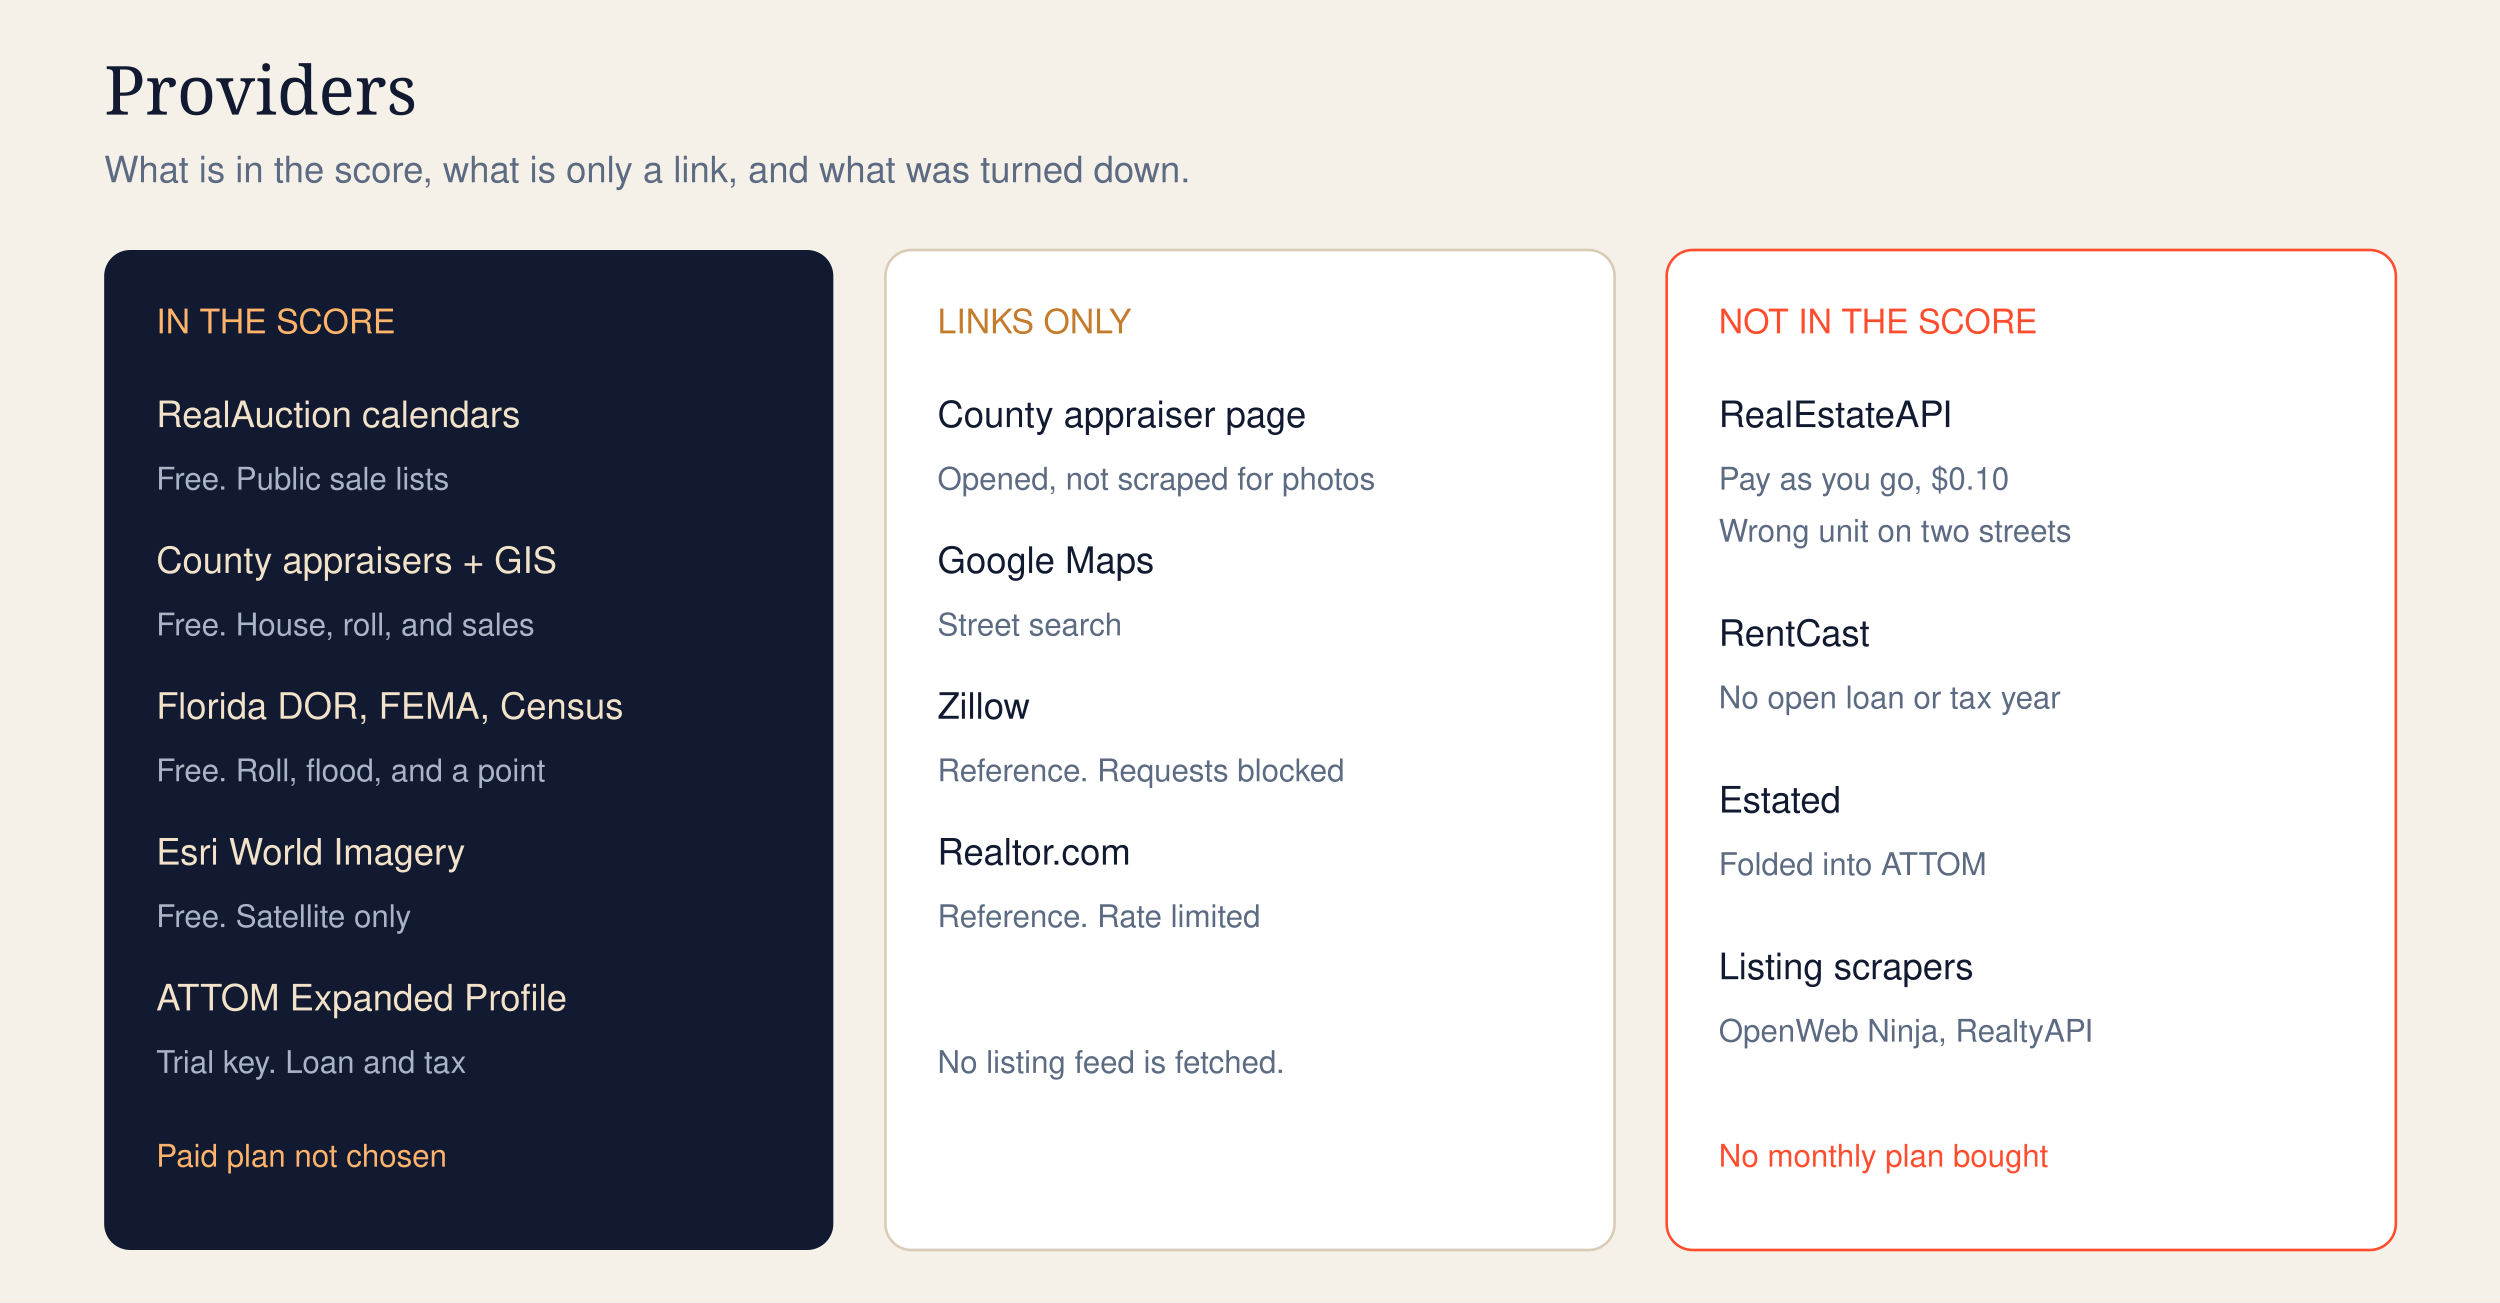
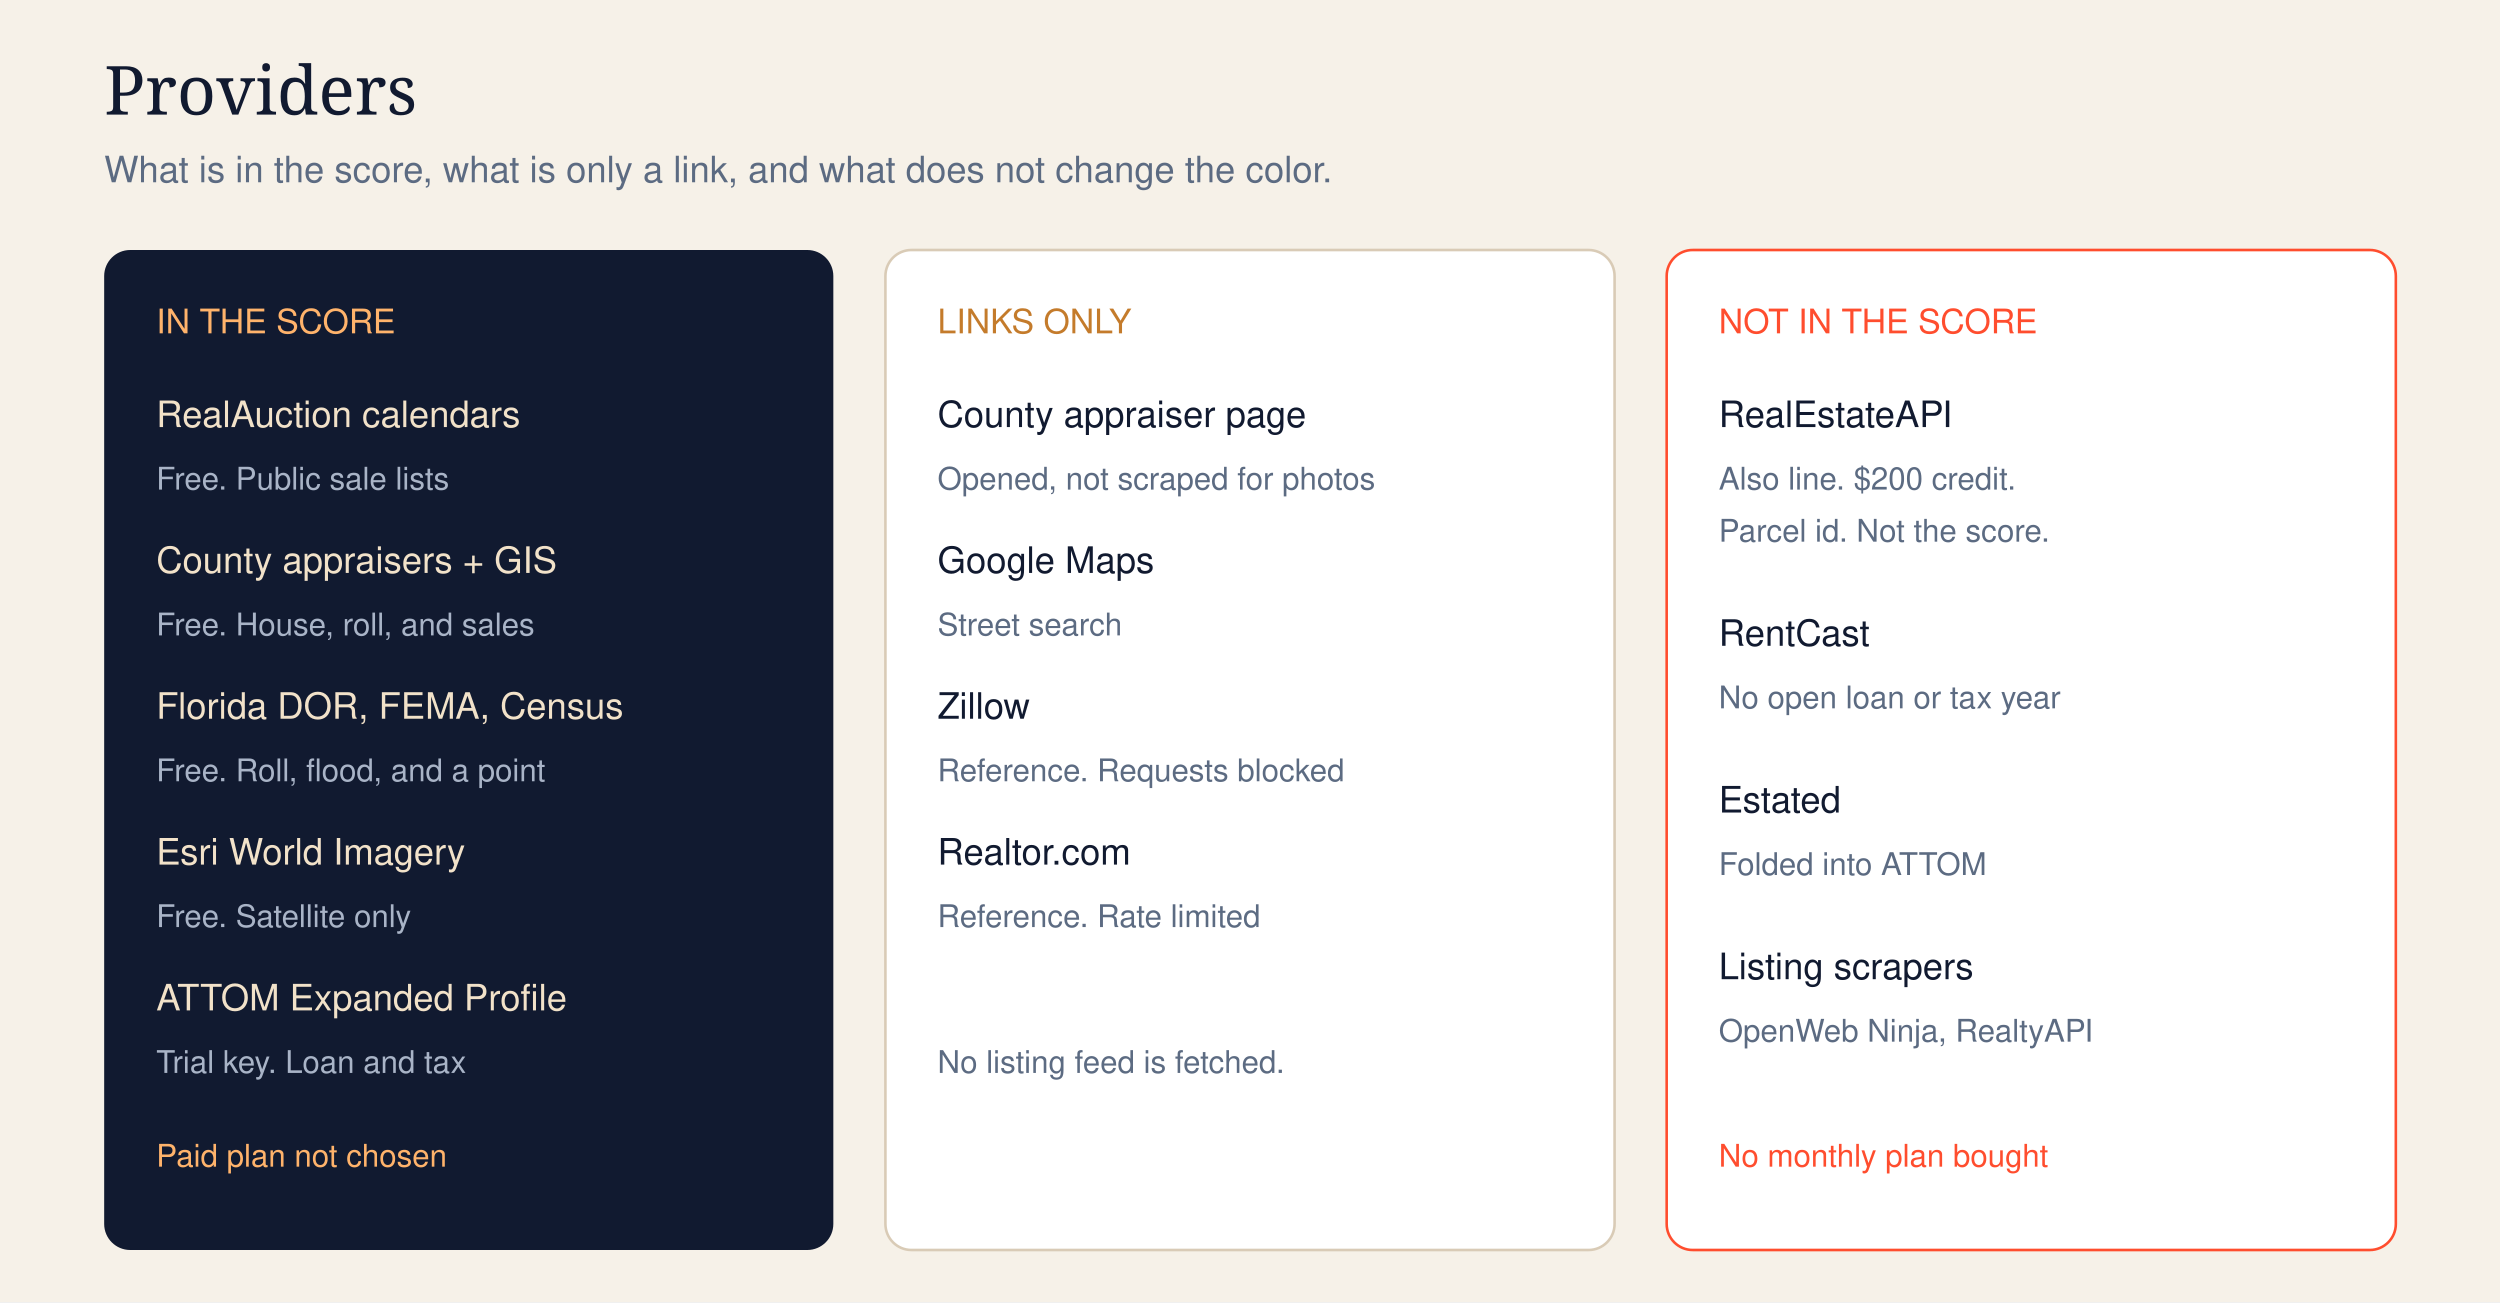
<svg xmlns="http://www.w3.org/2000/svg" width="960" height="500" viewBox="0 0 960 500" role="img" aria-labelledby="title desc">
  <rect width="960" height="500" fill="#f6f1e8" />
  <text x="40" y="44" fill="#111a30" font-family="Georgia, serif" font-size="26">Providers</text>
-   <text x="40" y="70" fill="#5c6b82" font-family="Avenir Next, Helvetica, sans-serif" font-size="14">What is in the score, what is only a link, and what was turned down.</text>
+   <text x="40" y="70" fill="#5c6b82" font-family="Avenir Next, Helvetica, sans-serif" font-size="14">What is in the score, what is only a link, and what does not change the color.</text>
  <g font-family="Avenir Next, Helvetica, sans-serif" font-size="14">
    <rect x="40" y="96" width="280" height="384" rx="10" fill="#111a30" />
    <text x="60" y="128" fill="#ffb36b" font-size="13">IN THE SCORE</text>
    <text x="60" y="164" fill="#f2e2c9">RealAuction calendars</text>
    <text x="60" y="188" fill="#a9b4c7" font-size="12">Free. Public sale lists</text>
    <text x="60" y="220" fill="#f2e2c9">County appraisers + GIS</text>
    <text x="60" y="244" fill="#a9b4c7" font-size="12">Free. House, roll, and sales</text>
    <text x="60" y="276" fill="#f2e2c9">Florida DOR, FEMA, Census</text>
    <text x="60" y="300" fill="#a9b4c7" font-size="12">Free. Roll, flood, and a point</text>
    <text x="60" y="332" fill="#f2e2c9">Esri World Imagery</text>
    <text x="60" y="356" fill="#a9b4c7" font-size="12">Free. Satellite only</text>
    <text x="60" y="388" fill="#f2e2c9">ATTOM Expanded Profile</text>
    <text x="60" y="412" fill="#a9b4c7" font-size="12">Trial key. Loan and tax</text>
    <text x="60" y="448" fill="#ffb36b" font-size="12">Paid plan not chosen</text>
    <rect x="340" y="96" width="280" height="384" rx="10" fill="#fff" stroke="#d9cbb6" />
    <text x="360" y="128" fill="#c47b2b" font-size="13">LINKS ONLY</text>
    <text x="360" y="164" fill="#111a30">County appraiser page</text>
    <text x="360" y="188" fill="#5c6b82" font-size="12">Opened, not scraped for photos</text>
    <text x="360" y="220" fill="#111a30">Google Maps</text>
    <text x="360" y="244" fill="#5c6b82" font-size="12">Street search</text>
    <text x="360" y="276" fill="#111a30">Zillow</text>
    <text x="360" y="300" fill="#5c6b82" font-size="12">Reference. Requests blocked</text>
    <text x="360" y="332" fill="#111a30">Realtor.com</text>
    <text x="360" y="356" fill="#5c6b82" font-size="12">Reference. Rate limited</text>
    <text x="360" y="412" fill="#5c6b82" font-size="12">No listing feed is fetched.</text>
    <rect x="640" y="96" width="280" height="384" rx="10" fill="#fff" stroke="#ff4d2e" />
    <text x="660" y="128" fill="#ff4d2e" font-size="13">NOT IN THE SCORE</text>
    <text x="660" y="164" fill="#111a30">RealEstateAPI</text>
-     <text x="660" y="188" fill="#5c6b82" font-size="12">Pay as you go, $0.10</text>
-     <text x="660" y="208" fill="#5c6b82" font-size="12">Wrong unit on two streets</text>
+     <text x="660" y="188" fill="#5c6b82" font-size="12">Also line. $200 credit.</text>
+     <text x="660" y="208" fill="#5c6b82" font-size="12">Parcel id. Not the score.</text>
    <text x="660" y="248" fill="#111a30">RentCast</text>
    <text x="660" y="272" fill="#5c6b82" font-size="12">No open loan or tax year</text>
    <text x="660" y="312" fill="#111a30">Estated</text>
    <text x="660" y="336" fill="#5c6b82" font-size="12">Folded into ATTOM</text>
    <text x="660" y="376" fill="#111a30">Listing scrapers</text>
    <text x="660" y="400" fill="#5c6b82" font-size="12">OpenWeb Ninja, RealtyAPI</text>
    <text x="660" y="448" fill="#ff4d2e" font-size="12">No monthly plan bought</text>
  </g>
</svg>
